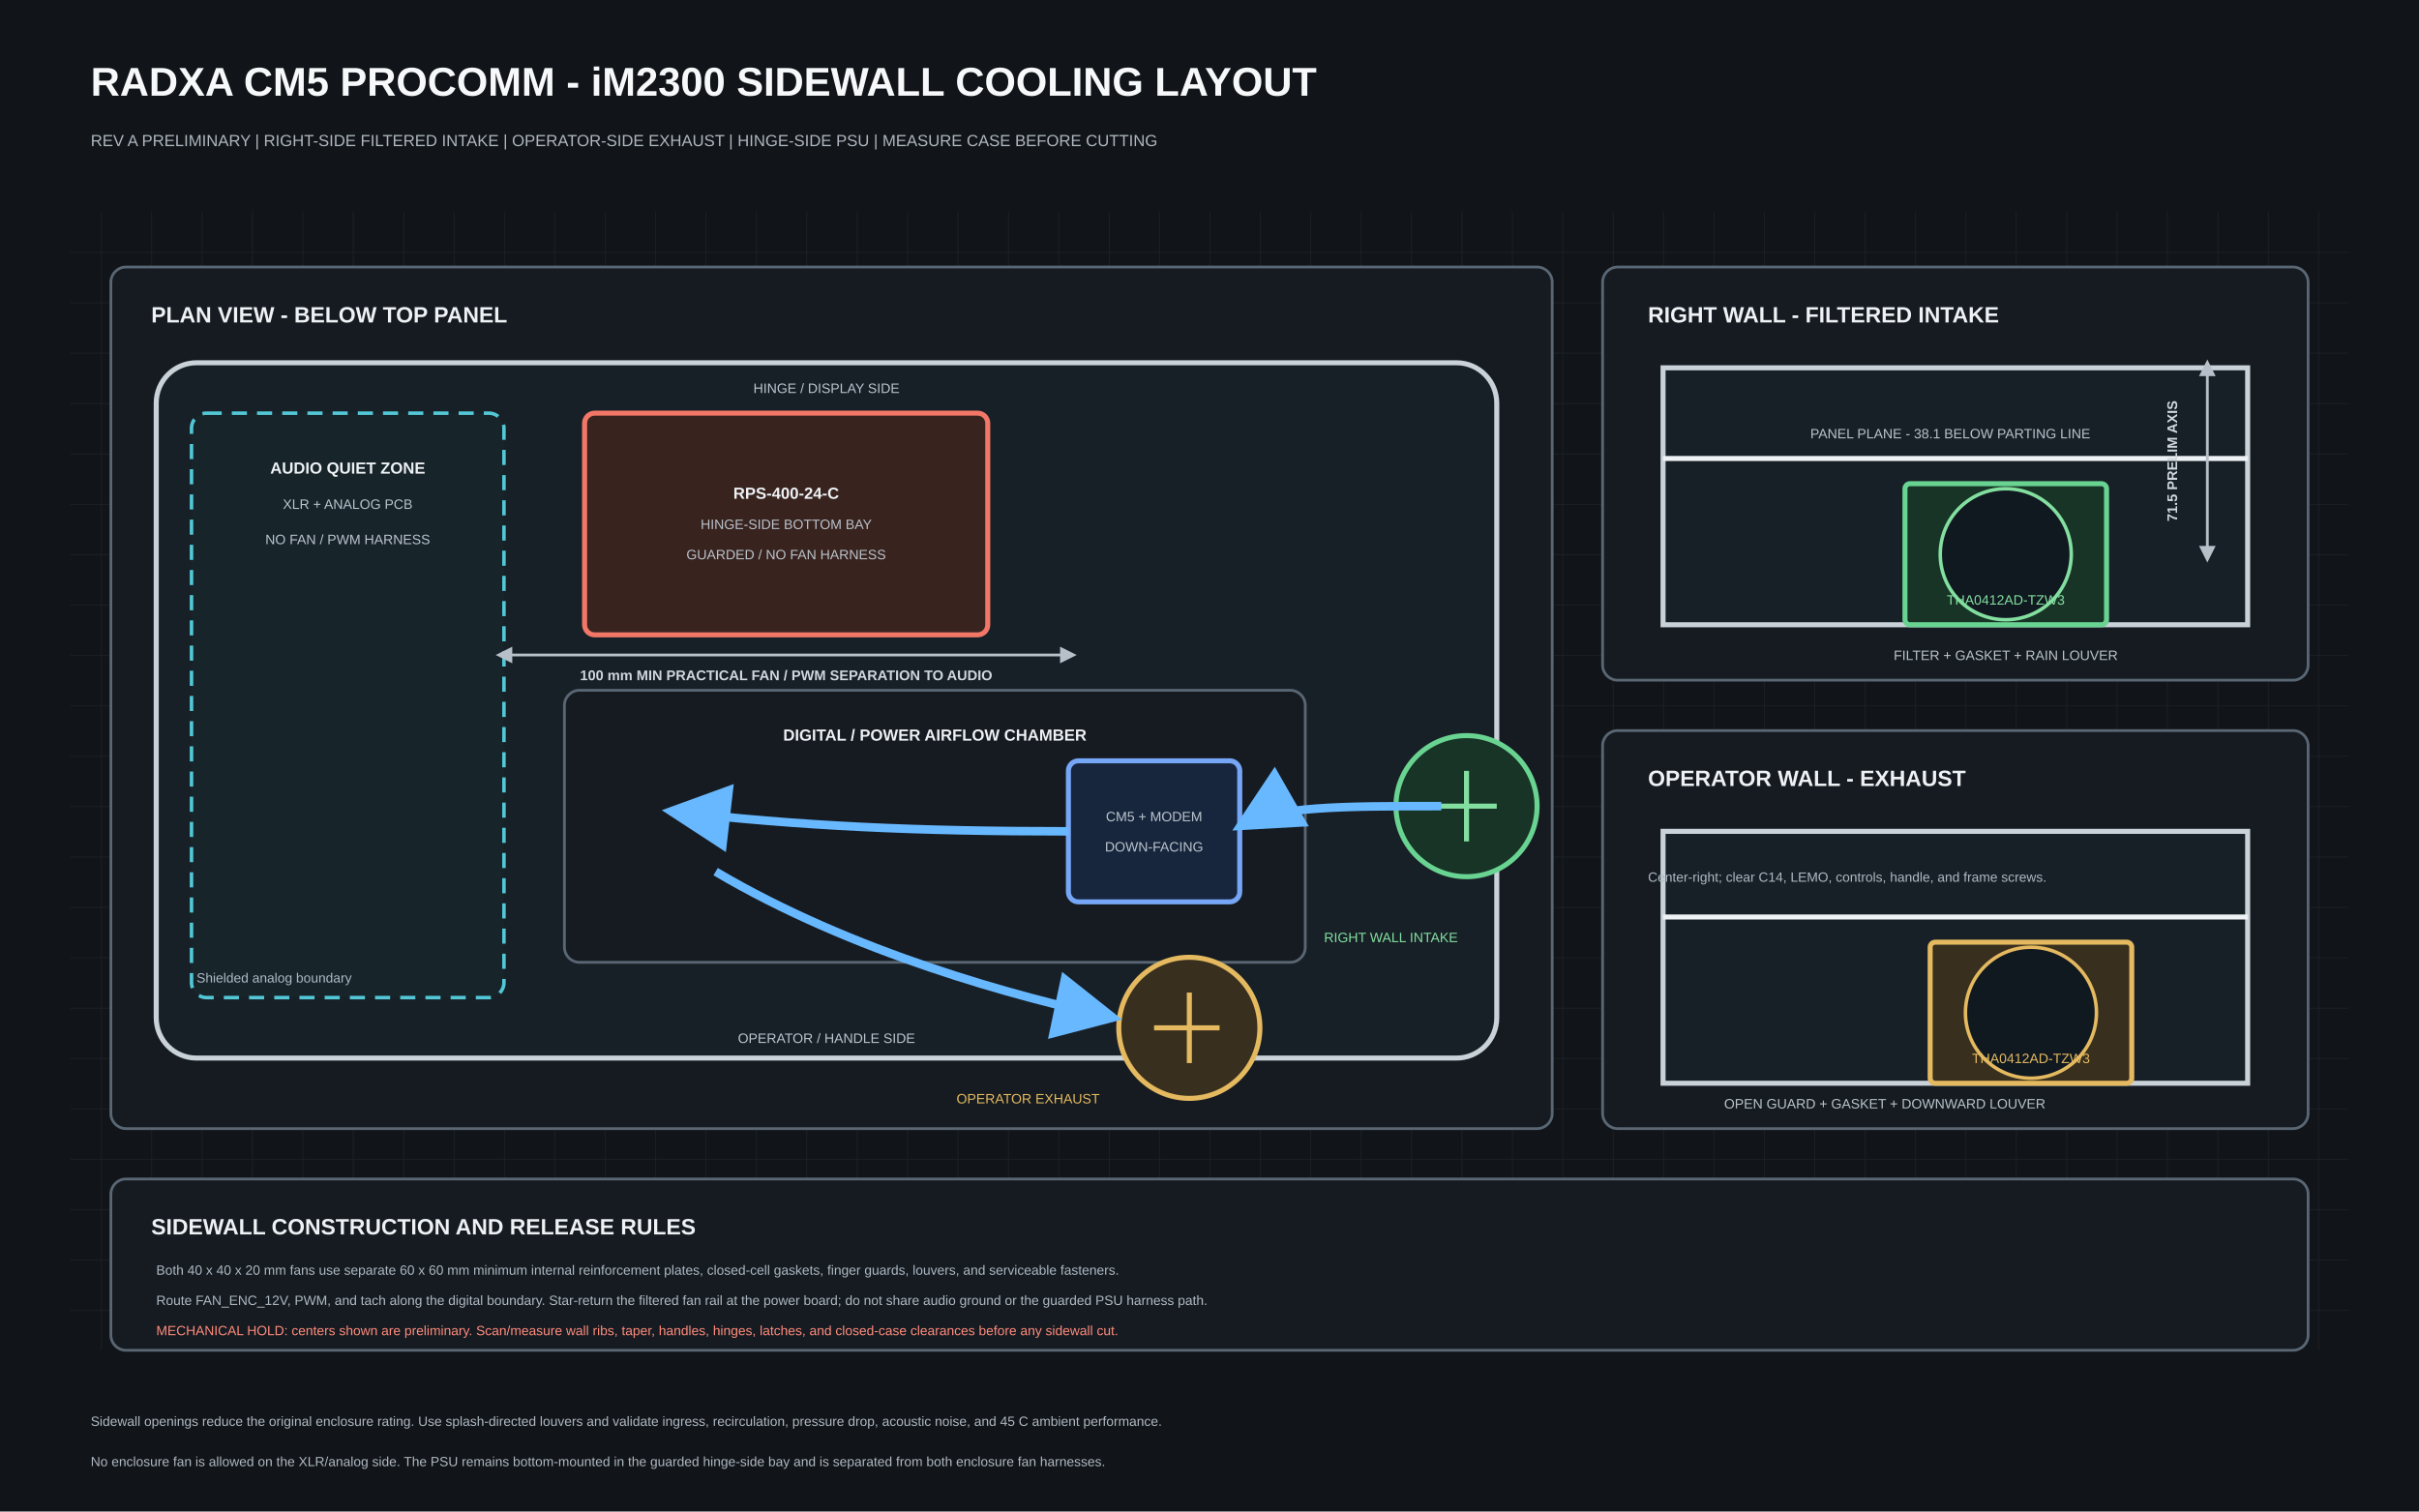
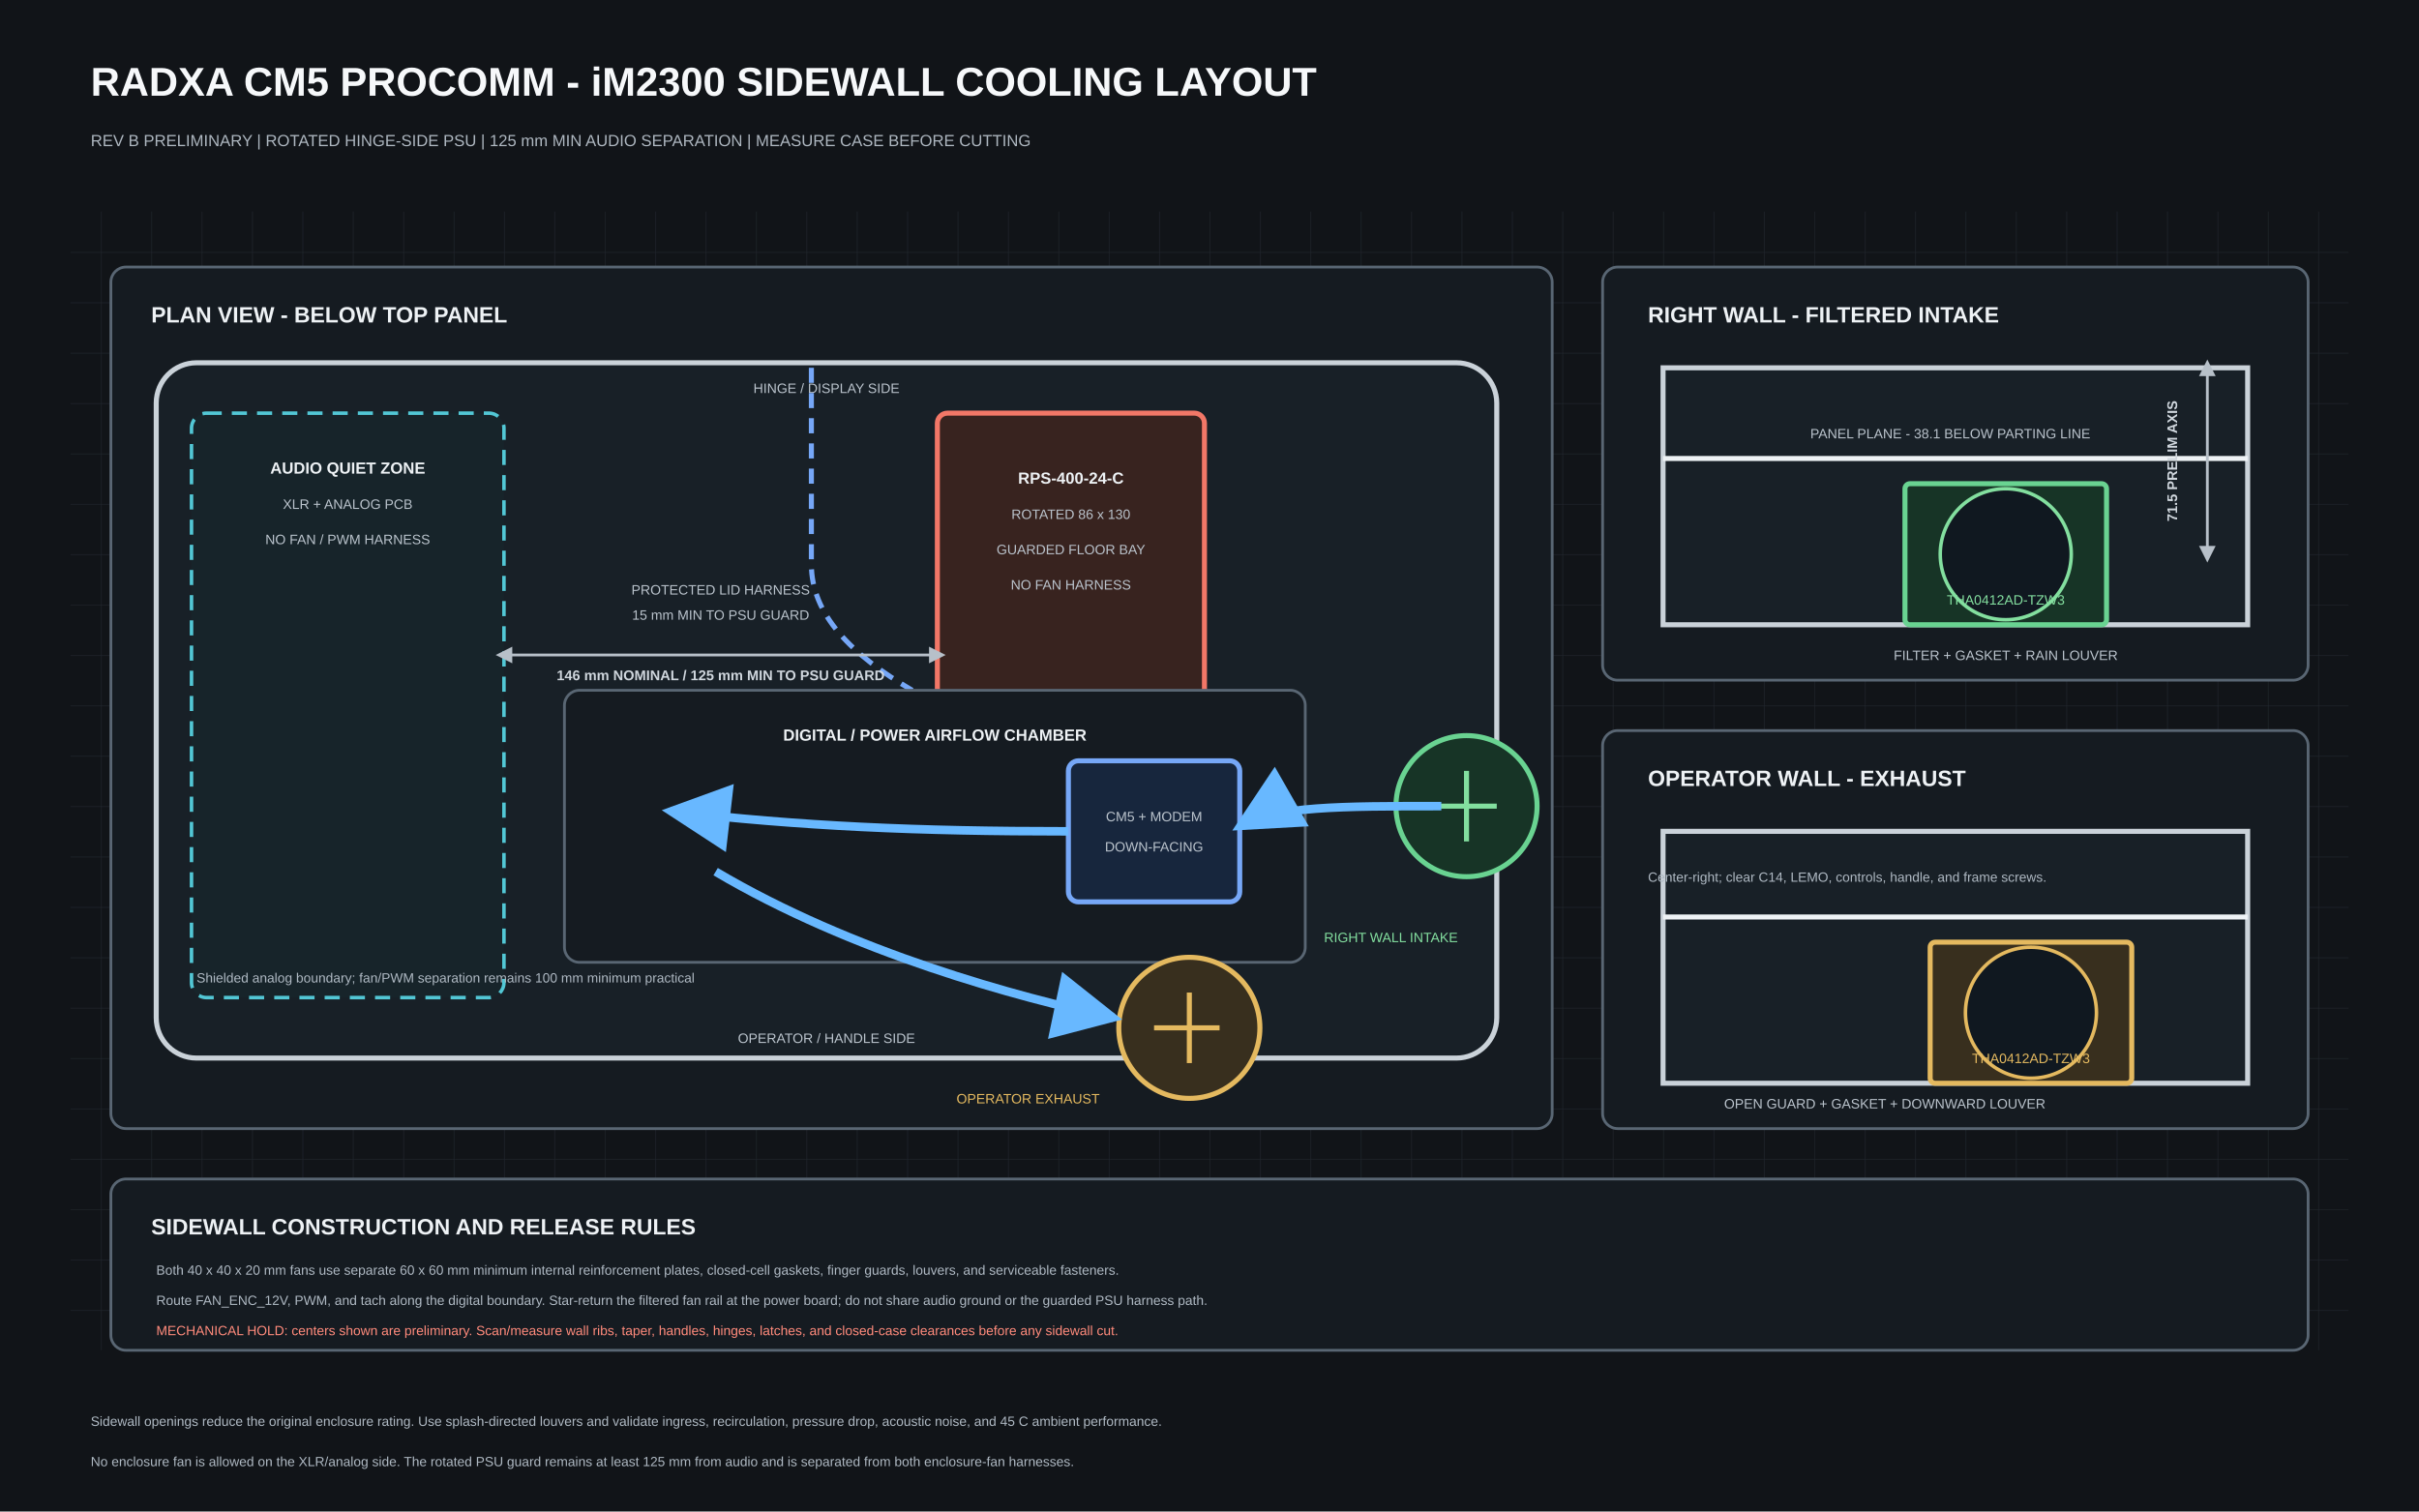
<svg xmlns="http://www.w3.org/2000/svg" width="1800" height="1125" viewBox="0 0 480 300" role="img" aria-labelledby="title desc">
  <defs>
    <pattern id="grid" width="10" height="10" patternUnits="userSpaceOnUse">
      <path d="M10 0H0V10" fill="none" stroke="#303740" stroke-width=".22" />
    </pattern>
    <marker id="arrow" markerWidth="8" markerHeight="8" refX="7" refY="4" orient="auto">
      <path d="M0 0L8 4L0 8Z" fill="#68b8ff" />
    </marker>
    <marker id="dimArrow" markerWidth="6" markerHeight="6" refX="3" refY="3" orient="auto-start-reverse">
      <path d="M6 3L0 0V6Z" fill="#b7c0c9" />
    </marker>
    <style>
-       .page{fill:#111418}.grid{fill:url(#grid);opacity:.55}.box{fill:#151b21;stroke:#596673;stroke-width:.55}.case{fill:#182027;stroke:#cad2d9;stroke-width:1}.panel{fill:#343e48;stroke:#eef2f5;stroke-width:1}.power{fill:#38231f;stroke:#f27767;stroke-width:1}.fan{fill:#17263d;stroke:#76a7f7;stroke-width:1}.intake{fill:#173426;stroke:#69d391;stroke-width:1}.exhaust{fill:#382f1e;stroke:#e4b95f;stroke-width:1}.quiet{fill:#173036;fill-opacity:.25;stroke:#52c7d5;stroke-width:.7;stroke-dasharray:3 2}.air{fill:none;stroke:#68b8ff;stroke-width:1.7;marker-end:url(#arrow)}.dim{fill:none;stroke:#b7c0c9;stroke-width:.55;marker-start:url(#dimArrow);marker-end:url(#dimArrow)}.hold{fill:#39211e;stroke:#f27767;stroke-width:.8}
+       .page{fill:#111418}.grid{fill:url(#grid);opacity:.55}.box{fill:#151b21;stroke:#596673;stroke-width:.55}.case{fill:#182027;stroke:#cad2d9;stroke-width:1}.panel{fill:#343e48;stroke:#eef2f5;stroke-width:1}.power{fill:#38231f;stroke:#f27767;stroke-width:1}.fan{fill:#17263d;stroke:#76a7f7;stroke-width:1}.intake{fill:#173426;stroke:#69d391;stroke-width:1}.exhaust{fill:#382f1e;stroke:#e4b95f;stroke-width:1}.quiet{fill:#173036;fill-opacity:.25;stroke:#52c7d5;stroke-width:.7;stroke-dasharray:3 2}.air{fill:none;stroke:#68b8ff;stroke-width:1.7;marker-end:url(#arrow)}.lidroute{fill:none;stroke:#76a7f7;stroke-width:1;stroke-dasharray:3 2}.dim{fill:none;stroke:#b7c0c9;stroke-width:.55;marker-start:url(#dimArrow);marker-end:url(#dimArrow)}.hold{fill:#39211e;stroke:#f27767;stroke-width:.8}
      .title{fill:#f6f8fa;font-family:-apple-system,BlinkMacSystemFont,"Segoe UI",Arial,sans-serif;font-size:8px;font-weight:750}.subtitle{fill:#aeb7c0;font-family:-apple-system,BlinkMacSystemFont,"Segoe UI",Arial,sans-serif;font-size:3.2px}.section{fill:#eef2f5;font-family:-apple-system,BlinkMacSystemFont,"Segoe UI",Arial,sans-serif;font-size:4.4px;font-weight:750}.label{fill:#eef2f5;font-family:-apple-system,BlinkMacSystemFont,"Segoe UI",Arial,sans-serif;font-size:3.2px;font-weight:650;text-anchor:middle}.small{fill:#bac3cc;font-family:-apple-system,BlinkMacSystemFont,"Segoe UI",Arial,sans-serif;font-size:2.7px;text-anchor:middle}.note{fill:#aeb8c2;font-family:-apple-system,BlinkMacSystemFont,"Segoe UI",Arial,sans-serif;font-size:2.65px}.dimension{fill:#d0d7de;font-family:-apple-system,BlinkMacSystemFont,"Segoe UI",Arial,sans-serif;font-size:2.8px;text-anchor:middle;font-weight:600}.green{fill:#83df9f}.gold{fill:#e4b95f}.red{fill:#ff8a7b}text{letter-spacing:0}
    </style>
  </defs>
  <rect class="page" width="480" height="300" />
  <rect class="grid" x="14" y="42" width="452" height="226" rx="4" />
  <text class="title" x="18" y="19">RADXA CM5 PROCOMM - iM2300 SIDEWALL COOLING LAYOUT</text>
-   <text class="subtitle" x="18" y="29">REV A PRELIMINARY | RIGHT-SIDE FILTERED INTAKE | OPERATOR-SIDE EXHAUST | HINGE-SIDE PSU | MEASURE CASE BEFORE CUTTING</text>
+   <text class="subtitle" x="18" y="29">REV B PRELIMINARY | ROTATED HINGE-SIDE PSU | 125 mm MIN AUDIO SEPARATION | MEASURE CASE BEFORE CUTTING</text>
  <rect class="box" x="22" y="53" width="286" height="171" rx="3" />
  <text class="section" x="30" y="64">PLAN VIEW - BELOW TOP PANEL</text>
  <rect class="case" x="31" y="72" width="266" height="138" rx="8" />
  <text class="small" x="164" y="78">HINGE / DISPLAY SIDE</text>
  <text class="small" x="164" y="207">OPERATOR / HANDLE SIDE</text>
  <rect class="quiet" x="38" y="82" width="62" height="116" rx="3" />
  <text class="label" x="69" y="94">AUDIO QUIET ZONE</text>
  <text class="small" x="69" y="101">XLR + ANALOG PCB</text>
  <text class="small" x="69" y="108">NO FAN / PWM HARNESS</text>
-   <rect class="power" x="116" y="82" width="80" height="44" rx="2" />
-   <text class="label" x="156" y="99">RPS-400-24-C</text>
-   <text class="small" x="156" y="105">HINGE-SIDE BOTTOM BAY</text>
-   <text class="small" x="156" y="111">GUARDED / NO FAN HARNESS</text>
+   <rect class="power" x="186" y="82" width="53" height="60" rx="2" />
+   <text class="label" x="212.5" y="96">RPS-400-24-C</text>
+   <text class="small" x="212.5" y="103">ROTATED 86 x 130</text>
+   <text class="small" x="212.5" y="110">GUARDED FLOOR BAY</text>
+   <text class="small" x="212.5" y="117">NO FAN HARNESS</text>
+   <path class="lidroute" d="M161 73V112C161 122 169 130 181 137" />
+   <text class="small" x="143" y="118">PROTECTED LID HARNESS</text>
+   <text class="small" x="143" y="123">15 mm MIN TO PSU GUARD</text>
  <rect class="box" x="112" y="137" width="147" height="54" rx="3" />
  <text class="label" x="185.5" y="147">DIGITAL / POWER AIRFLOW CHAMBER</text>
  <rect class="fan" x="212" y="151" width="34" height="28" rx="2" />
  <text class="small" x="229" y="163">CM5 + MODEM</text>
  <text class="small" x="229" y="169">DOWN-FACING</text>
  <circle class="intake" cx="291" cy="160" r="14" />
  <path d="M284 160H297M291 153V167" stroke="#83df9f" stroke-width="1" />
  <text class="small green" x="276" y="187">RIGHT WALL INTAKE</text>
  <circle class="exhaust" cx="236" cy="204" r="14" />
  <path d="M229 204H242M236 197V211" stroke="#e4b95f" stroke-width="1" />
  <text class="small gold" x="204" y="219">OPERATOR EXHAUST</text>
  <path class="air" d="M286 160C266 160 253 160 246 164" />
  <path class="air" d="M212 165C182 165 159 164 133 161" />
  <path class="air" d="M142 173C169 189 202 198 221 202" />
-   <line class="dim" x1="100" y1="130" x2="212" y2="130" />
-   <text class="dimension" x="156" y="135">100 mm MIN PRACTICAL FAN / PWM SEPARATION TO AUDIO</text>
-   <text class="note" x="39" y="195">Shielded analog boundary</text>
+   <line class="dim" x1="100" y1="130" x2="186" y2="130" />
+   <text class="dimension" x="143" y="135">146 mm NOMINAL / 125 mm MIN TO PSU GUARD</text>
+   <text class="note" x="39" y="195">Shielded analog boundary; fan/PWM separation remains 100 mm minimum practical</text>
  <rect class="box" x="318" y="53" width="140" height="82" rx="3" />
  <text class="section" x="327" y="64">RIGHT WALL - FILTERED INTAKE</text>
  <path class="case" d="M330 73H446V124H330Z" />
  <line class="panel" x1="330" y1="91" x2="446" y2="91" />
  <text class="small" x="387" y="87">PANEL PLANE - 38.1 BELOW PARTING LINE</text>
  <rect class="intake" x="378" y="96" width="40" height="28" rx="1" />
  <circle cx="398" cy="110" r="13" fill="#101820" stroke="#83df9f" stroke-width=".7" />
  <text class="small green" x="398" y="120">THA0412AD-TZW3</text>
  <text class="small" x="398" y="131">FILTER + GASKET + RAIN LOUVER</text>
  <line class="dim" x1="438" y1="73" x2="438" y2="110" />
  <text class="dimension" x="432" y="91.5" transform="rotate(-90 432 91.5)">71.5 PRELIM AXIS</text>
  <rect class="box" x="318" y="145" width="140" height="79" rx="3" />
  <text class="section" x="327" y="156">OPERATOR WALL - EXHAUST</text>
  <path class="case" d="M330 165H446V215H330Z" />
  <line class="panel" x1="330" y1="182" x2="446" y2="182" />
  <rect class="exhaust" x="383" y="187" width="40" height="28" rx="1" />
  <circle cx="403" cy="201" r="13" fill="#101820" stroke="#e4b95f" stroke-width=".7" />
  <text class="small gold" x="403" y="211">THA0412AD-TZW3</text>
  <text class="small" x="374" y="220">OPEN GUARD + GASKET + DOWNWARD LOUVER</text>
  <text class="note" x="327" y="175">Center-right; clear C14, LEMO, controls, handle, and frame screws.</text>
  <rect class="box" x="22" y="234" width="436" height="34" rx="3" />
  <text class="section" x="30" y="245">SIDEWALL CONSTRUCTION AND RELEASE RULES</text>
  <text class="note" x="31" y="253">Both 40 x 40 x 20 mm fans use separate 60 x 60 mm minimum internal reinforcement plates, closed-cell gaskets, finger guards, louvers, and serviceable fasteners.</text>
  <text class="note" x="31" y="259">Route FAN_ENC_12V, PWM, and tach along the digital boundary. Star-return the filtered fan rail at the power board; do not share audio ground or the guarded PSU harness path.</text>
  <text class="note red" x="31" y="265">MECHANICAL HOLD: centers shown are preliminary. Scan/measure wall ribs, taper, handles, hinges, latches, and closed-case clearances before any sidewall cut.</text>
  <text class="note" x="18" y="283">Sidewall openings reduce the original enclosure rating. Use splash-directed louvers and validate ingress, recirculation, pressure drop, acoustic noise, and 45 C ambient performance.</text>
-   <text class="note" x="18" y="291">No enclosure fan is allowed on the XLR/analog side. The PSU remains bottom-mounted in the guarded hinge-side bay and is separated from both enclosure fan harnesses.</text>
+   <text class="note" x="18" y="291">No enclosure fan is allowed on the XLR/analog side. The rotated PSU guard remains at least 125 mm from audio and is separated from both enclosure-fan harnesses.</text>
</svg>
